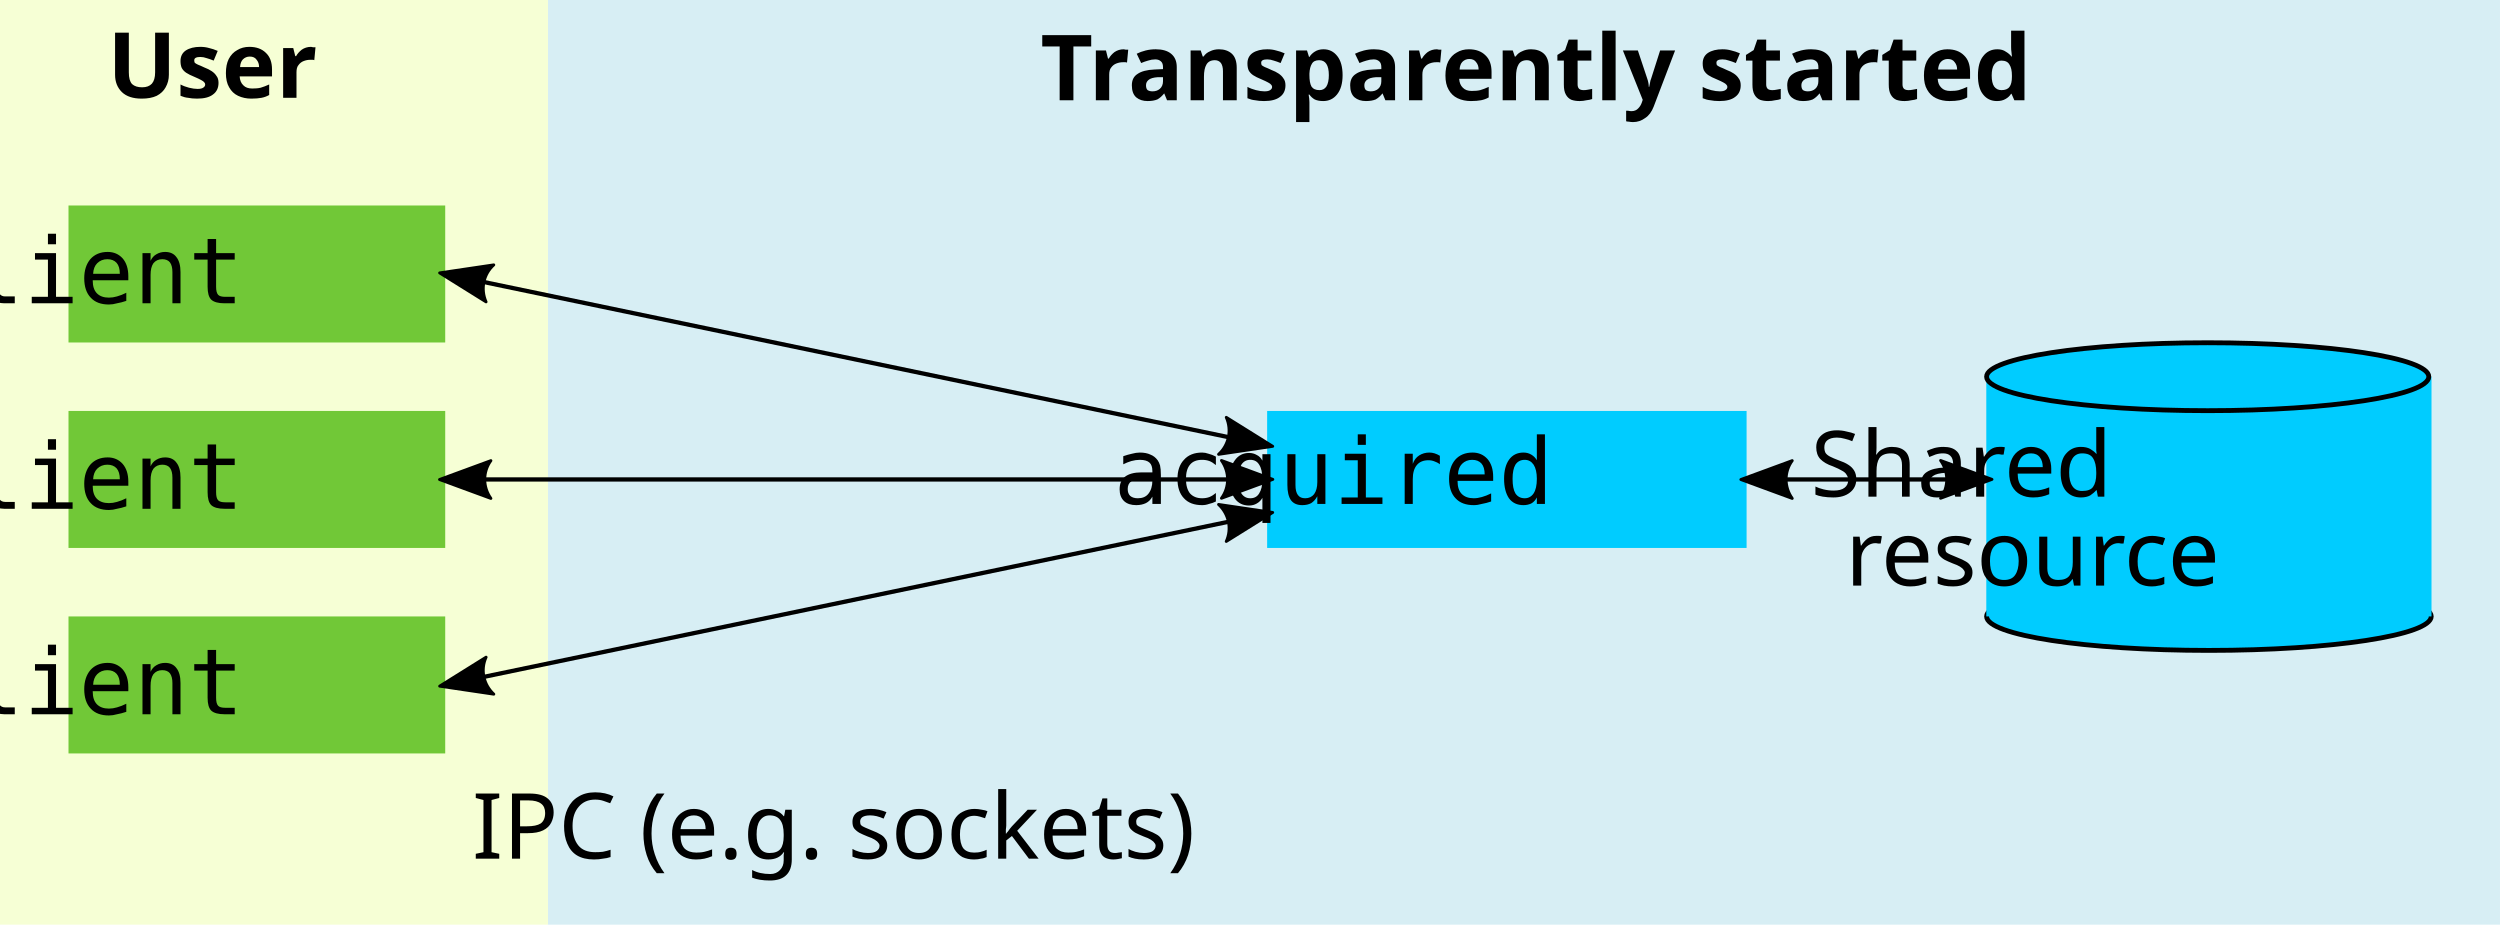
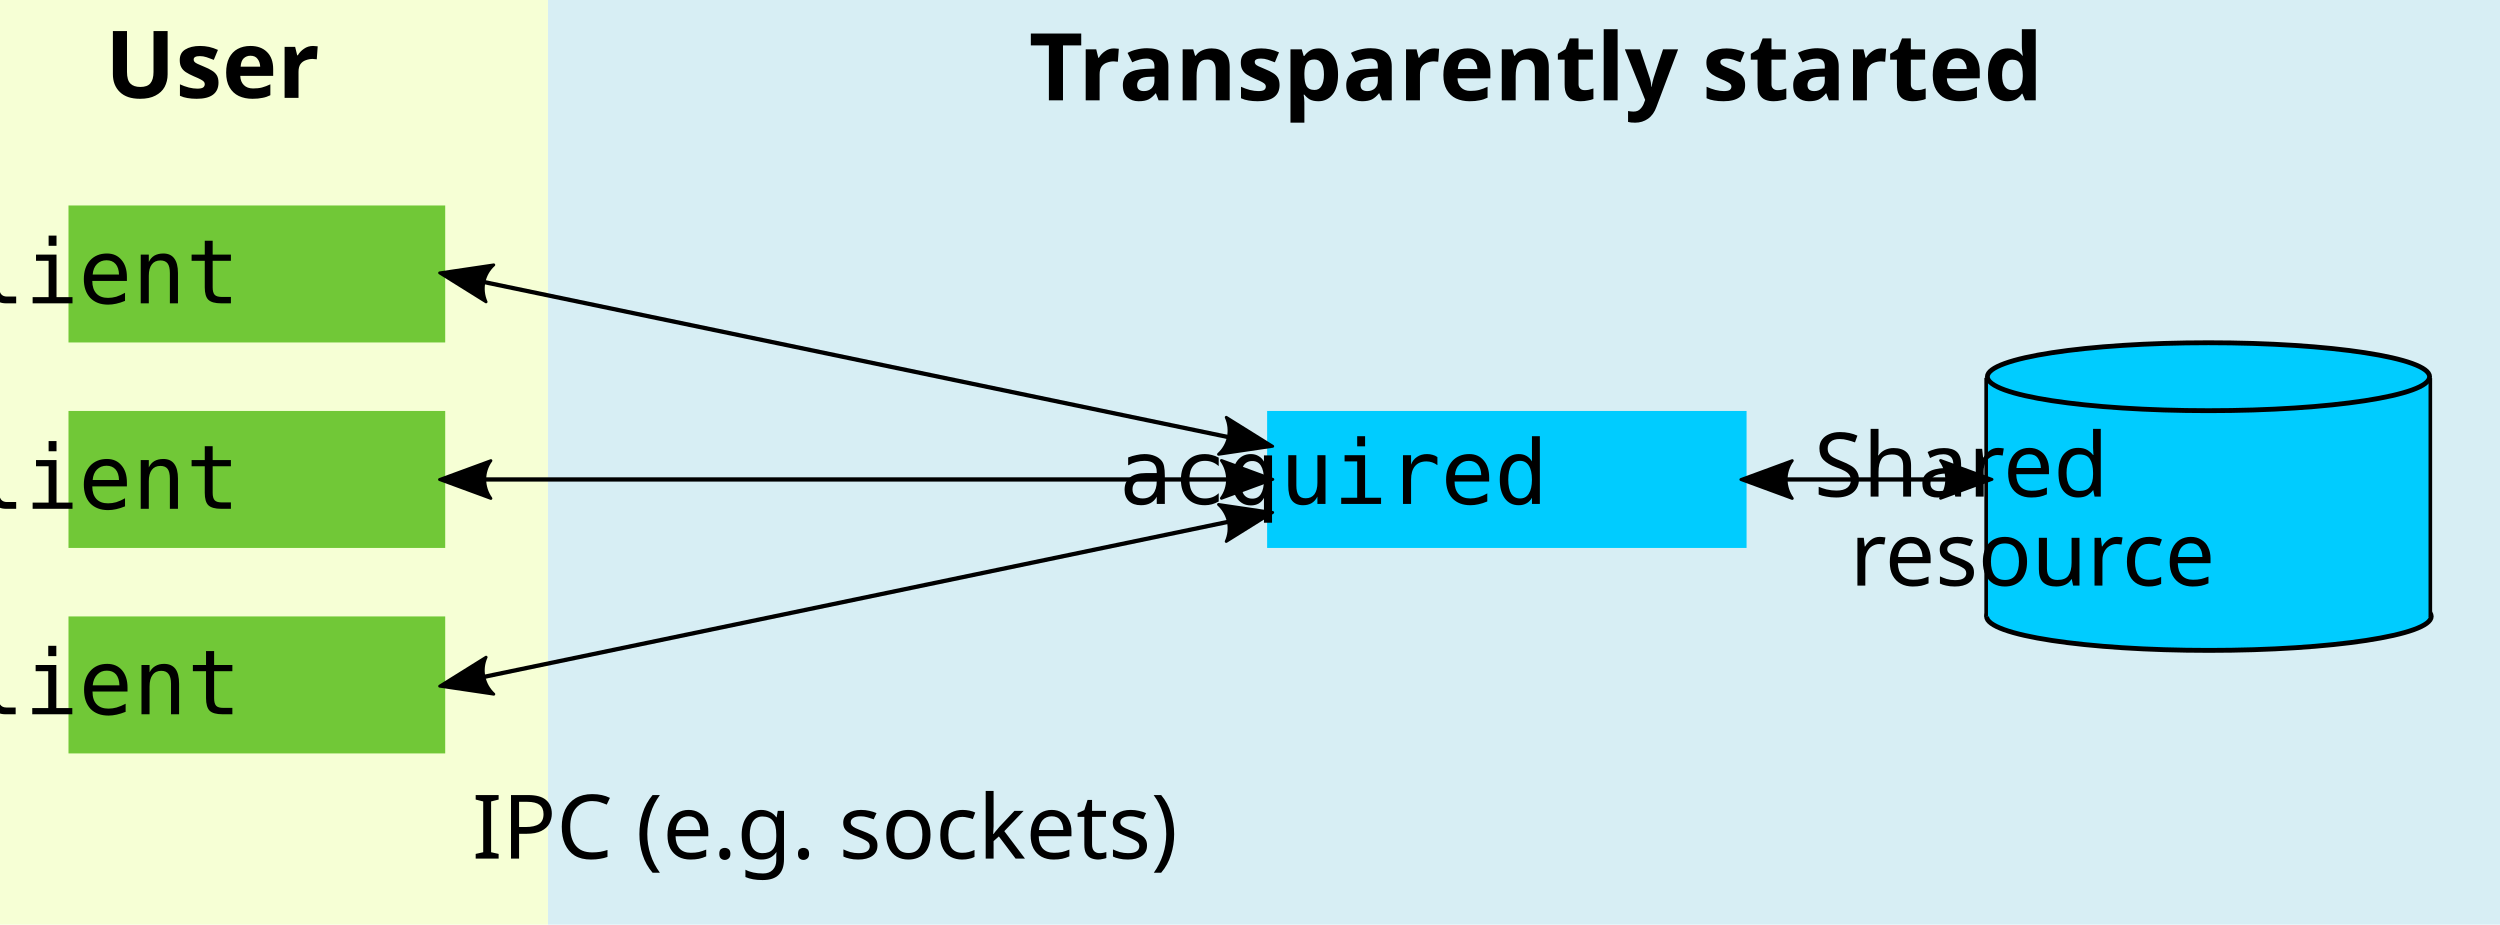
- <svg xmlns="http://www.w3.org/2000/svg" width="96.573mm" height="35.719mm" viewBox="0 0 96.573 35.719" version="1.1" id="svg8">
+ <svg xmlns="http://www.w3.org/2000/svg" width="207.698mm" height="76.82mm" viewBox="0 0 207.698 76.82" version="1.1" id="svg8">
  <defs id="defs2">
    <marker orient="auto" refY="0" refX="0" id="Arrow2Lstart" style="overflow:visible">
      <path id="path4606" style="fill:#000000;fill-opacity:1;fill-rule:evenodd;stroke:#000000;stroke-width:0.625;stroke-linejoin:round;stroke-opacity:1" d="M 8.719,4.034 -2.207,0.016 8.719,-4.002 c -1.745,2.372 -1.735,5.617 -6e-7,8.035 z" transform="matrix(1.1,0,0,1.1,1.1,0)" />
    </marker>
    <marker orient="auto" refY="0" refX="0" id="Arrow1Lstart" style="overflow:visible">
      <path id="path4588" d="M 0,0 5,-5 -12.5,0 5,5 Z" style="fill:#000000;fill-opacity:1;fill-rule:evenodd;stroke:#000000;stroke-width:1pt;stroke-opacity:1" transform="matrix(0.8,0,0,0.8,10,0)" />
    </marker>
    <marker orient="auto" refY="0" refX="0" id="marker4932" style="overflow:visible">
      <path id="path4930" style="fill:#000000;fill-opacity:1;fill-rule:evenodd;stroke:#000000;stroke-width:0.625;stroke-linejoin:round;stroke-opacity:1" d="M 8.719,4.034 -2.207,0.016 8.719,-4.002 c -1.745,2.372 -1.735,5.617 -6e-7,8.035 z" transform="matrix(-1.1,0,0,-1.1,-1.1,0)" />
    </marker>
    <marker orient="auto" refY="0" refX="0" id="Arrow1Lend" style="overflow:visible">
      <path id="path4591" d="M 0,0 5,-5 -12.5,0 5,5 Z" style="fill:#000000;fill-opacity:1;fill-rule:evenodd;stroke:#000000;stroke-width:1pt;stroke-opacity:1" transform="matrix(-0.8,0,0,-0.8,-10,0)" />
    </marker>
    <marker orient="auto" refY="0" refX="0" id="marker4872" style="overflow:visible">
      <path id="path4870" style="fill:#000000;fill-opacity:1;fill-rule:evenodd;stroke:#000000;stroke-width:0.625;stroke-linejoin:round;stroke-opacity:1" d="M 8.719,4.034 -2.207,0.016 8.719,-4.002 c -1.745,2.372 -1.735,5.617 -6e-7,8.035 z" transform="matrix(-1.1,0,0,-1.1,-1.1,0)" />
    </marker>
    <marker orient="auto" refY="0" refX="0" id="Arrow2Lend" style="overflow:visible">
      <path id="path4609" style="fill:#000000;fill-opacity:1;fill-rule:evenodd;stroke:#000000;stroke-width:0.625;stroke-linejoin:round;stroke-opacity:1" d="M 8.719,4.034 -2.207,0.016 8.719,-4.002 c -1.745,2.372 -1.735,5.617 -6e-7,8.035 z" transform="matrix(-1.1,0,0,-1.1,-1.1,0)" />
    </marker>
    <marker orient="auto" refY="0" refX="0" id="Arrow2Lstart-0" style="overflow:visible">
      <path id="path4606-5" style="fill:#000000;fill-opacity:1;fill-rule:evenodd;stroke:#000000;stroke-width:0.625;stroke-linejoin:round;stroke-opacity:1" d="M 8.719,4.034 -2.207,0.016 8.719,-4.002 c -1.745,2.372 -1.735,5.617 -6e-7,8.035 z" transform="matrix(1.1,0,0,1.1,1.1,0)" />
    </marker>
    <marker orient="auto" refY="0" refX="0" id="marker4932-8" style="overflow:visible">
      <path id="path4930-6" style="fill:#000000;fill-opacity:1;fill-rule:evenodd;stroke:#000000;stroke-width:0.625;stroke-linejoin:round;stroke-opacity:1" d="M 8.719,4.034 -2.207,0.016 8.719,-4.002 c -1.745,2.372 -1.735,5.617 -6e-7,8.035 z" transform="matrix(-1.1,0,0,-1.1,-1.1,0)" />
    </marker>
    <marker orient="auto" refY="0" refX="0" id="Arrow2Lstart-0-9" style="overflow:visible">
      <path id="path4606-5-7" style="fill:#000000;fill-opacity:1;fill-rule:evenodd;stroke:#000000;stroke-width:0.625;stroke-linejoin:round;stroke-opacity:1" d="M 8.719,4.034 -2.207,0.016 8.719,-4.002 c -1.745,2.372 -1.735,5.617 -6e-7,8.035 z" transform="matrix(1.1,0,0,1.1,1.1,0)" />
    </marker>
    <marker orient="auto" refY="0" refX="0" id="marker4932-8-6" style="overflow:visible">
      <path id="path4930-6-9" style="fill:#000000;fill-opacity:1;fill-rule:evenodd;stroke:#000000;stroke-width:0.625;stroke-linejoin:round;stroke-opacity:1" d="M 8.719,4.034 -2.207,0.016 8.719,-4.002 c -1.745,2.372 -1.735,5.617 -6e-7,8.035 z" transform="matrix(-1.1,0,0,-1.1,-1.1,0)" />
    </marker>
    <marker orient="auto" refY="0" refX="0" id="Arrow2Lstart-06" style="overflow:visible">
      <path id="path4606-3" style="fill:#000000;fill-opacity:1;fill-rule:evenodd;stroke:#000000;stroke-width:0.625;stroke-linejoin:round;stroke-opacity:1" d="M 8.719,4.034 -2.207,0.016 8.719,-4.002 c -1.745,2.372 -1.735,5.617 -6e-7,8.035 z" transform="matrix(1.1,0,0,1.1,1.1,0)" />
    </marker>
    <marker orient="auto" refY="0" refX="0" id="marker4932-1" style="overflow:visible">
      <path id="path4930-9" style="fill:#000000;fill-opacity:1;fill-rule:evenodd;stroke:#000000;stroke-width:0.625;stroke-linejoin:round;stroke-opacity:1" d="M 8.719,4.034 -2.207,0.016 8.719,-4.002 c -1.745,2.372 -1.735,5.617 -6e-7,8.035 z" transform="matrix(-1.1,0,0,-1.1,-1.1,0)" />
    </marker>
  </defs>
  <g id="layer1" transform="translate(-35.71874,-8.60417)">
-     <rect style="fill:#d7eef4;stroke:none;stroke-width:0.324;stroke-miterlimit:4;stroke-dasharray:none;stroke-opacity:1" id="rect8063-5" width="75.406" height="35.719" x="56.885" y="8.604" />
-     <rect style="fill:#f6ffd5;stroke:none;stroke-width:0.171;stroke-miterlimit:4;stroke-dasharray:none;stroke-opacity:1" id="rect8063" width="21.167" height="35.719" x="35.719" y="8.604" />
-     <ellipse style="fill:#00ccff;stroke:#000000;stroke-width:0.187;stroke-miterlimit:4;stroke-dasharray:none;stroke-opacity:1" id="path6368-7" cx="121.047" cy="32.417" rx="8.588" ry="1.312" />
-     <rect id="rect3715" width="14.552" height="5.292" x="38.365" y="16.542" style="fill:#71c837;stroke:none;stroke-width:0.171;stroke-opacity:1" />
-     <text xml:space="preserve" style="font-style:normal;font-weight:normal;font-size:10.583px;line-height:1.25;font-family:sans-serif;text-align:center;letter-spacing:0px;word-spacing:0px;text-anchor:middle;fill:#000000;fill-opacity:1;stroke:none;stroke-width:0.265" x="45.633" y="20.321" id="text4524">
-       <tspan id="tspan4522" x="45.633" y="20.321" style="font-style:normal;font-variant:normal;font-weight:normal;font-stretch:normal;font-size:3.528px;font-family:Consolas;-inkscape-font-specification:Consolas;text-align:center;text-anchor:middle;stroke-width:0.265">client</tspan>
+     <rect style="fill:#d7eef4;stroke:none;stroke-width:0.696;stroke-miterlimit:4;stroke-dasharray:none;stroke-opacity:1" id="rect8063-5" width="162.175" height="76.82" x="81.242" y="8.604" />
+     <rect style="fill:#f6ffd5;stroke:none;stroke-width:0.369;stroke-miterlimit:4;stroke-dasharray:none;stroke-opacity:1" id="rect8063" width="45.523" height="76.82" x="35.719" y="8.604" />
+     <ellipse style="fill:#00ccff;stroke:#000000;stroke-width:0.403;stroke-miterlimit:4;stroke-dasharray:none;stroke-opacity:1" id="path6368-7" cx="219.233" cy="59.817" rx="18.47" ry="2.821" />
+     <rect id="rect3715" width="31.297" height="11.381" x="41.409" y="25.675" style="fill:#71c837;stroke:none;stroke-width:0.368;stroke-opacity:1" />
+     <text xml:space="preserve" style="font-style:normal;font-weight:normal;font-size:22.761px;line-height:1.25;font-family:sans-serif;text-align:center;letter-spacing:0px;word-spacing:0px;text-anchor:middle;fill:#000000;fill-opacity:1;stroke:none;stroke-width:0.569" x="57.042" y="33.804" id="text4524">
+       <tspan id="tspan4522" x="57.042" y="33.804" style="font-style:normal;font-variant:normal;font-weight:normal;font-stretch:normal;font-size:7.408px;font-family:Consolas;-inkscape-font-specification:Consolas;text-align:center;text-anchor:middle;stroke-width:0.569">client</tspan>
    </text>
-     <rect id="rect3715-1" width="18.521" height="5.292" x="84.667" y="24.479" style="fill:#00ccff;stroke:none;stroke-width:0.193;stroke-opacity:1" />
-     <text xml:space="preserve" style="font-style:normal;font-weight:normal;font-size:10.583px;line-height:1.25;font-family:sans-serif;text-align:center;letter-spacing:0px;word-spacing:0px;text-anchor:middle;fill:#000000;fill-opacity:1;stroke:none;stroke-width:0.265" x="94.109" y="28.07" id="text4524-6">
-       <tspan id="tspan4522-0" x="94.109" y="28.07" style="font-style:normal;font-variant:normal;font-weight:normal;font-stretch:normal;font-size:3.528px;font-family:Consolas;-inkscape-font-specification:Consolas;text-align:center;text-anchor:middle;stroke-width:0.265">acquired</tspan>
+     <rect id="rect3715-1" width="39.832" height="11.381" x="140.99" y="42.746" style="fill:#00ccff;stroke:none;stroke-width:0.416;stroke-opacity:1" />
+     <text xml:space="preserve" style="font-style:normal;font-weight:normal;font-size:22.761px;line-height:1.25;font-family:sans-serif;text-align:center;letter-spacing:0px;word-spacing:0px;text-anchor:middle;fill:#000000;fill-opacity:1;stroke:none;stroke-width:0.569" x="161.297" y="50.469" id="text4524-6">
+       <tspan id="tspan4522-0" x="161.297" y="50.469" style="font-style:normal;font-variant:normal;font-weight:normal;font-stretch:normal;font-size:7.408px;font-family:Consolas;-inkscape-font-specification:Consolas;text-align:center;text-anchor:middle;stroke-width:0.569">acquired</tspan>
    </text>
-     <path style="fill:none;stroke:#000000;stroke-width:0.165;stroke-linecap:butt;stroke-linejoin:miter;stroke-miterlimit:4;stroke-dasharray:none;stroke-opacity:1;marker-start:url(#Arrow2Lstart);marker-end:url(#marker4932)" d="m 52.917,19.188 31.75,6.615" id="path4586" />
-     <rect style="fill:#00ccff;stroke:none;stroke-width:0.188;stroke-miterlimit:4;stroke-dasharray:none;stroke-opacity:1" id="rect6370" width="17.198" height="9.26" x="112.448" y="23.156" />
-     <ellipse style="fill:#00ccff;stroke:#000000;stroke-width:0.187;stroke-miterlimit:4;stroke-dasharray:none;stroke-opacity:1" id="path6368" cx="121" cy="23.156" rx="8.541" ry="1.312" />
-     <rect id="rect3715-3" width="14.552" height="5.292" x="38.365" y="24.479" style="fill:#71c837;stroke:none;stroke-width:0.171;stroke-opacity:1" />
-     <text xml:space="preserve" style="font-style:normal;font-weight:normal;font-size:10.583px;line-height:1.25;font-family:sans-serif;text-align:center;letter-spacing:0px;word-spacing:0px;text-anchor:middle;fill:#000000;fill-opacity:1;stroke:none;stroke-width:0.265" x="45.633" y="28.259" id="text4524-5">
-       <tspan id="tspan4522-2" x="45.633" y="28.259" style="font-style:normal;font-variant:normal;font-weight:normal;font-stretch:normal;font-size:3.528px;font-family:Consolas;-inkscape-font-specification:Consolas;text-align:center;text-anchor:middle;stroke-width:0.265">client</tspan>
+     <path style="fill:none;stroke:#000000;stroke-width:0.355;stroke-linecap:butt;stroke-linejoin:miter;stroke-miterlimit:4;stroke-dasharray:none;stroke-opacity:1;marker-start:url(#Arrow2Lstart);marker-end:url(#marker4932)" d="M 72.706,31.366 140.99,45.591" id="path4586" />
+     <rect style="fill:#00ccff;stroke:none;stroke-width:0.405;stroke-miterlimit:4;stroke-dasharray:none;stroke-opacity:1" id="rect6370" width="36.987" height="19.916" x="200.739" y="39.901" />
+     <ellipse style="fill:#00ccff;stroke:#000000;stroke-width:0.402;stroke-miterlimit:4;stroke-dasharray:none;stroke-opacity:1" id="path6368" cx="219.197" cy="39.901" rx="18.369" ry="2.822" />
+     <rect id="rect3715-3" width="31.297" height="11.381" x="41.409" y="42.746" style="fill:#71c837;stroke:none;stroke-width:0.368;stroke-opacity:1" />
+     <text xml:space="preserve" style="font-style:normal;font-weight:normal;font-size:22.761px;line-height:1.25;font-family:sans-serif;text-align:center;letter-spacing:0px;word-spacing:0px;text-anchor:middle;fill:#000000;fill-opacity:1;stroke:none;stroke-width:0.569" x="57.042" y="50.875" id="text4524-5">
+       <tspan id="tspan4522-2" x="57.042" y="50.875" style="font-style:normal;font-variant:normal;font-weight:normal;font-stretch:normal;font-size:7.408px;font-family:Consolas;-inkscape-font-specification:Consolas;text-align:center;text-anchor:middle;stroke-width:0.569">client</tspan>
    </text>
-     <rect id="rect3715-0" width="14.552" height="5.292" x="38.365" y="32.417" style="fill:#71c837;stroke:none;stroke-width:0.171;stroke-opacity:1" />
-     <text xml:space="preserve" style="font-style:normal;font-weight:normal;font-size:10.583px;line-height:1.25;font-family:sans-serif;text-align:center;letter-spacing:0px;word-spacing:0px;text-anchor:middle;fill:#000000;fill-opacity:1;stroke:none;stroke-width:0.265" x="45.633" y="36.196" id="text4524-2">
-       <tspan id="tspan4522-00" x="45.633" y="36.196" style="font-style:normal;font-variant:normal;font-weight:normal;font-stretch:normal;font-size:3.528px;font-family:Consolas;-inkscape-font-specification:Consolas;text-align:center;text-anchor:middle;stroke-width:0.265">client</tspan>
+     <rect id="rect3715-0" width="31.297" height="11.381" x="41.409" y="59.817" style="fill:#71c837;stroke:none;stroke-width:0.368;stroke-opacity:1" />
+     <text xml:space="preserve" style="font-style:normal;font-weight:normal;font-size:22.761px;line-height:1.25;font-family:sans-serif;text-align:center;letter-spacing:0px;word-spacing:0px;text-anchor:middle;fill:#000000;fill-opacity:1;stroke:none;stroke-width:0.569" x="57.042" y="67.946" id="text4524-2">
+       <tspan id="tspan4522-00" x="57.042" y="67.946" style="font-style:normal;font-variant:normal;font-weight:normal;font-stretch:normal;font-size:7.482px;font-family:Consolas;-inkscape-font-specification:Consolas;text-align:center;text-anchor:middle;stroke-width:0.569">client</tspan>
    </text>
-     <path style="fill:none;stroke:#000000;stroke-width:0.165;stroke-linecap:butt;stroke-linejoin:miter;stroke-miterlimit:4;stroke-dasharray:none;stroke-opacity:1;marker-start:url(#Arrow2Lstart-0-9);marker-end:url(#marker4932-8-6)" d="M 52.917,35.062 84.667,28.448" id="path4586-4-2" />
-     <path style="fill:none;stroke:#000000;stroke-width:0.165;stroke-linecap:butt;stroke-linejoin:miter;stroke-miterlimit:4;stroke-dasharray:none;stroke-opacity:1;marker-start:url(#Arrow2Lstart-0);marker-end:url(#marker4932-8)" d="m 52.917,27.125 31.75,3e-6" id="path4586-4" />
-     <text xml:space="preserve" style="font-style:normal;font-weight:normal;font-size:10.583px;line-height:1.25;font-family:sans-serif;letter-spacing:0px;word-spacing:0px;fill:#000000;fill-opacity:1;stroke:none;stroke-width:0.265" x="53.956" y="41.772" id="text6468">
-       <tspan id="tspan6466" x="53.956" y="41.772" style="font-size:3.528px;stroke-width:0.265">IPC (e.g. sockets)</tspan>
+     <path style="fill:none;stroke:#000000;stroke-width:0.355;stroke-linecap:butt;stroke-linejoin:miter;stroke-miterlimit:4;stroke-dasharray:none;stroke-opacity:1;marker-start:url(#Arrow2Lstart-0-9);marker-end:url(#marker4932-8-6)" d="M 72.706,65.508 140.99,51.282" id="path4586-4-2" />
+     <path style="fill:none;stroke:#000000;stroke-width:0.355;stroke-linecap:butt;stroke-linejoin:miter;stroke-miterlimit:4;stroke-dasharray:none;stroke-opacity:1;marker-start:url(#Arrow2Lstart-0);marker-end:url(#marker4932-8)" d="m 72.706,48.437 68.284,7e-6" id="path4586-4" />
+     <text xml:space="preserve" style="font-style:normal;font-weight:normal;font-size:22.761px;line-height:1.25;font-family:sans-serif;letter-spacing:0px;word-spacing:0px;fill:#000000;fill-opacity:1;stroke:none;stroke-width:0.569" x="74.942" y="79.937" id="text6468">
+       <tspan id="tspan6466" x="74.942" y="79.937" style="font-size:7.408px;stroke-width:0.569">IPC (e.g. sockets)</tspan>
    </text>
-     <text xml:space="preserve" style="font-style:normal;font-weight:normal;font-size:10.583px;line-height:0.2;font-family:sans-serif;text-align:center;letter-spacing:0px;word-spacing:0px;text-anchor:middle;fill:#000000;fill-opacity:1;stroke:none;stroke-width:0.265" x="121.113" y="27.786" id="text6468-3">
-       <tspan x="121.113" y="27.786" style="font-size:3.528px;line-height:0.2;text-align:center;text-anchor:middle;stroke-width:0.265" id="tspan7687">Shared</tspan>
-       <tspan x="121.113" y="31.225" style="font-size:3.528px;line-height:0.2;text-align:center;text-anchor:middle;stroke-width:0.265" id="tspan8567">resource</tspan>
+     <text xml:space="preserve" style="font-style:normal;font-weight:normal;font-size:22.761px;line-height:0.2;font-family:sans-serif;text-align:center;letter-spacing:0px;word-spacing:0px;text-anchor:middle;fill:#000000;fill-opacity:1;stroke:none;stroke-width:0.569" x="219.374" y="49.859" id="text6468-3">
+       <tspan x="219.374" y="49.859" style="font-size:7.408px;line-height:0.2;text-align:center;text-anchor:middle;stroke-width:0.569" id="tspan7687">Shared</tspan>
+       <tspan x="219.374" y="57.254" style="font-size:7.408px;line-height:0.2;text-align:center;text-anchor:middle;stroke-width:0.569" id="tspan8567">resource</tspan>
    </text>
-     <text xml:space="preserve" style="font-style:normal;font-weight:normal;font-size:3.528px;line-height:1.25;font-family:sans-serif;letter-spacing:0px;word-spacing:0px;fill:#000000;fill-opacity:1;stroke:none;stroke-width:0.265" x="46.215" y="12.384" id="text8067">
-       <tspan id="tspan8065" x="46.215" y="12.384" style="font-style:normal;font-variant:normal;font-weight:bold;font-stretch:normal;font-size:3.528px;font-family:sans-serif;-inkscape-font-specification:'sans-serif Bold';text-align:center;text-anchor:middle;stroke-width:0.265">User</tspan>
+     <text xml:space="preserve" style="font-style:normal;font-weight:normal;font-size:7.587px;line-height:1.25;font-family:sans-serif;letter-spacing:0px;word-spacing:0px;fill:#000000;fill-opacity:1;stroke:none;stroke-width:0.569" x="58.292" y="16.733" id="text8067">
+       <tspan id="tspan8065" x="58.292" y="16.733" style="font-style:normal;font-variant:normal;font-weight:bold;font-stretch:normal;font-size:7.761px;font-family:sans-serif;-inkscape-font-specification:'sans-serif Bold';text-align:center;text-anchor:middle;stroke-width:0.569">User</tspan>
    </text>
-     <text xml:space="preserve" style="font-style:normal;font-weight:normal;font-size:3.528px;line-height:1.25;font-family:sans-serif;letter-spacing:0px;word-spacing:0px;fill:#000000;fill-opacity:1;stroke:none;stroke-width:0.265" x="97.344" y="12.478" id="text8067-9">
-       <tspan id="tspan8065-6" x="97.344" y="12.478" style="font-style:normal;font-variant:normal;font-weight:bold;font-stretch:normal;font-size:3.528px;font-family:sans-serif;-inkscape-font-specification:'sans-serif Bold';text-align:center;text-anchor:middle;stroke-width:0.265">Transparently started</tspan>
+     <text xml:space="preserve" style="font-style:normal;font-weight:normal;font-size:7.587px;line-height:1.25;font-family:sans-serif;letter-spacing:0px;word-spacing:0px;fill:#000000;fill-opacity:1;stroke:none;stroke-width:0.569" x="168.255" y="16.936" id="text8067-9">
+       <tspan id="tspan8065-6" x="168.255" y="16.936" style="font-style:normal;font-variant:normal;font-weight:bold;font-stretch:normal;font-size:7.761px;font-family:sans-serif;-inkscape-font-specification:'sans-serif Bold';text-align:center;text-anchor:middle;stroke-width:0.569">Transparently started</tspan>
    </text>
-     <path style="fill:none;stroke:#000000;stroke-width:0.165;stroke-linecap:butt;stroke-linejoin:miter;stroke-miterlimit:4;stroke-dasharray:none;stroke-opacity:1;marker-start:url(#Arrow2Lstart-06);marker-end:url(#marker4932-1)" d="m 103.187,27.125 h 9.26" id="path4586-3" />
+     <path style="fill:none;stroke:#000000;stroke-width:0.355;stroke-linecap:butt;stroke-linejoin:miter;stroke-miterlimit:4;stroke-dasharray:none;stroke-opacity:1;marker-start:url(#Arrow2Lstart-06);marker-end:url(#marker4932-1)" d="m 180.823,48.437 h 19.916" id="path4586-3" />
+     <path style="fill:none;stroke:#000000;stroke-width:0.3;stroke-linecap:butt;stroke-linejoin:miter;stroke-miterlimit:4;stroke-dasharray:none;stroke-opacity:1" d="M 200.727,59.834 V 39.99" id="path9176" />
+     <path style="fill:none;stroke:#000000;stroke-width:0.3;stroke-linecap:butt;stroke-linejoin:miter;stroke-miterlimit:4;stroke-dasharray:none;stroke-opacity:1" d="M 237.629,59.859 V 40.015" id="path9176-6" />
  </g>
</svg>
